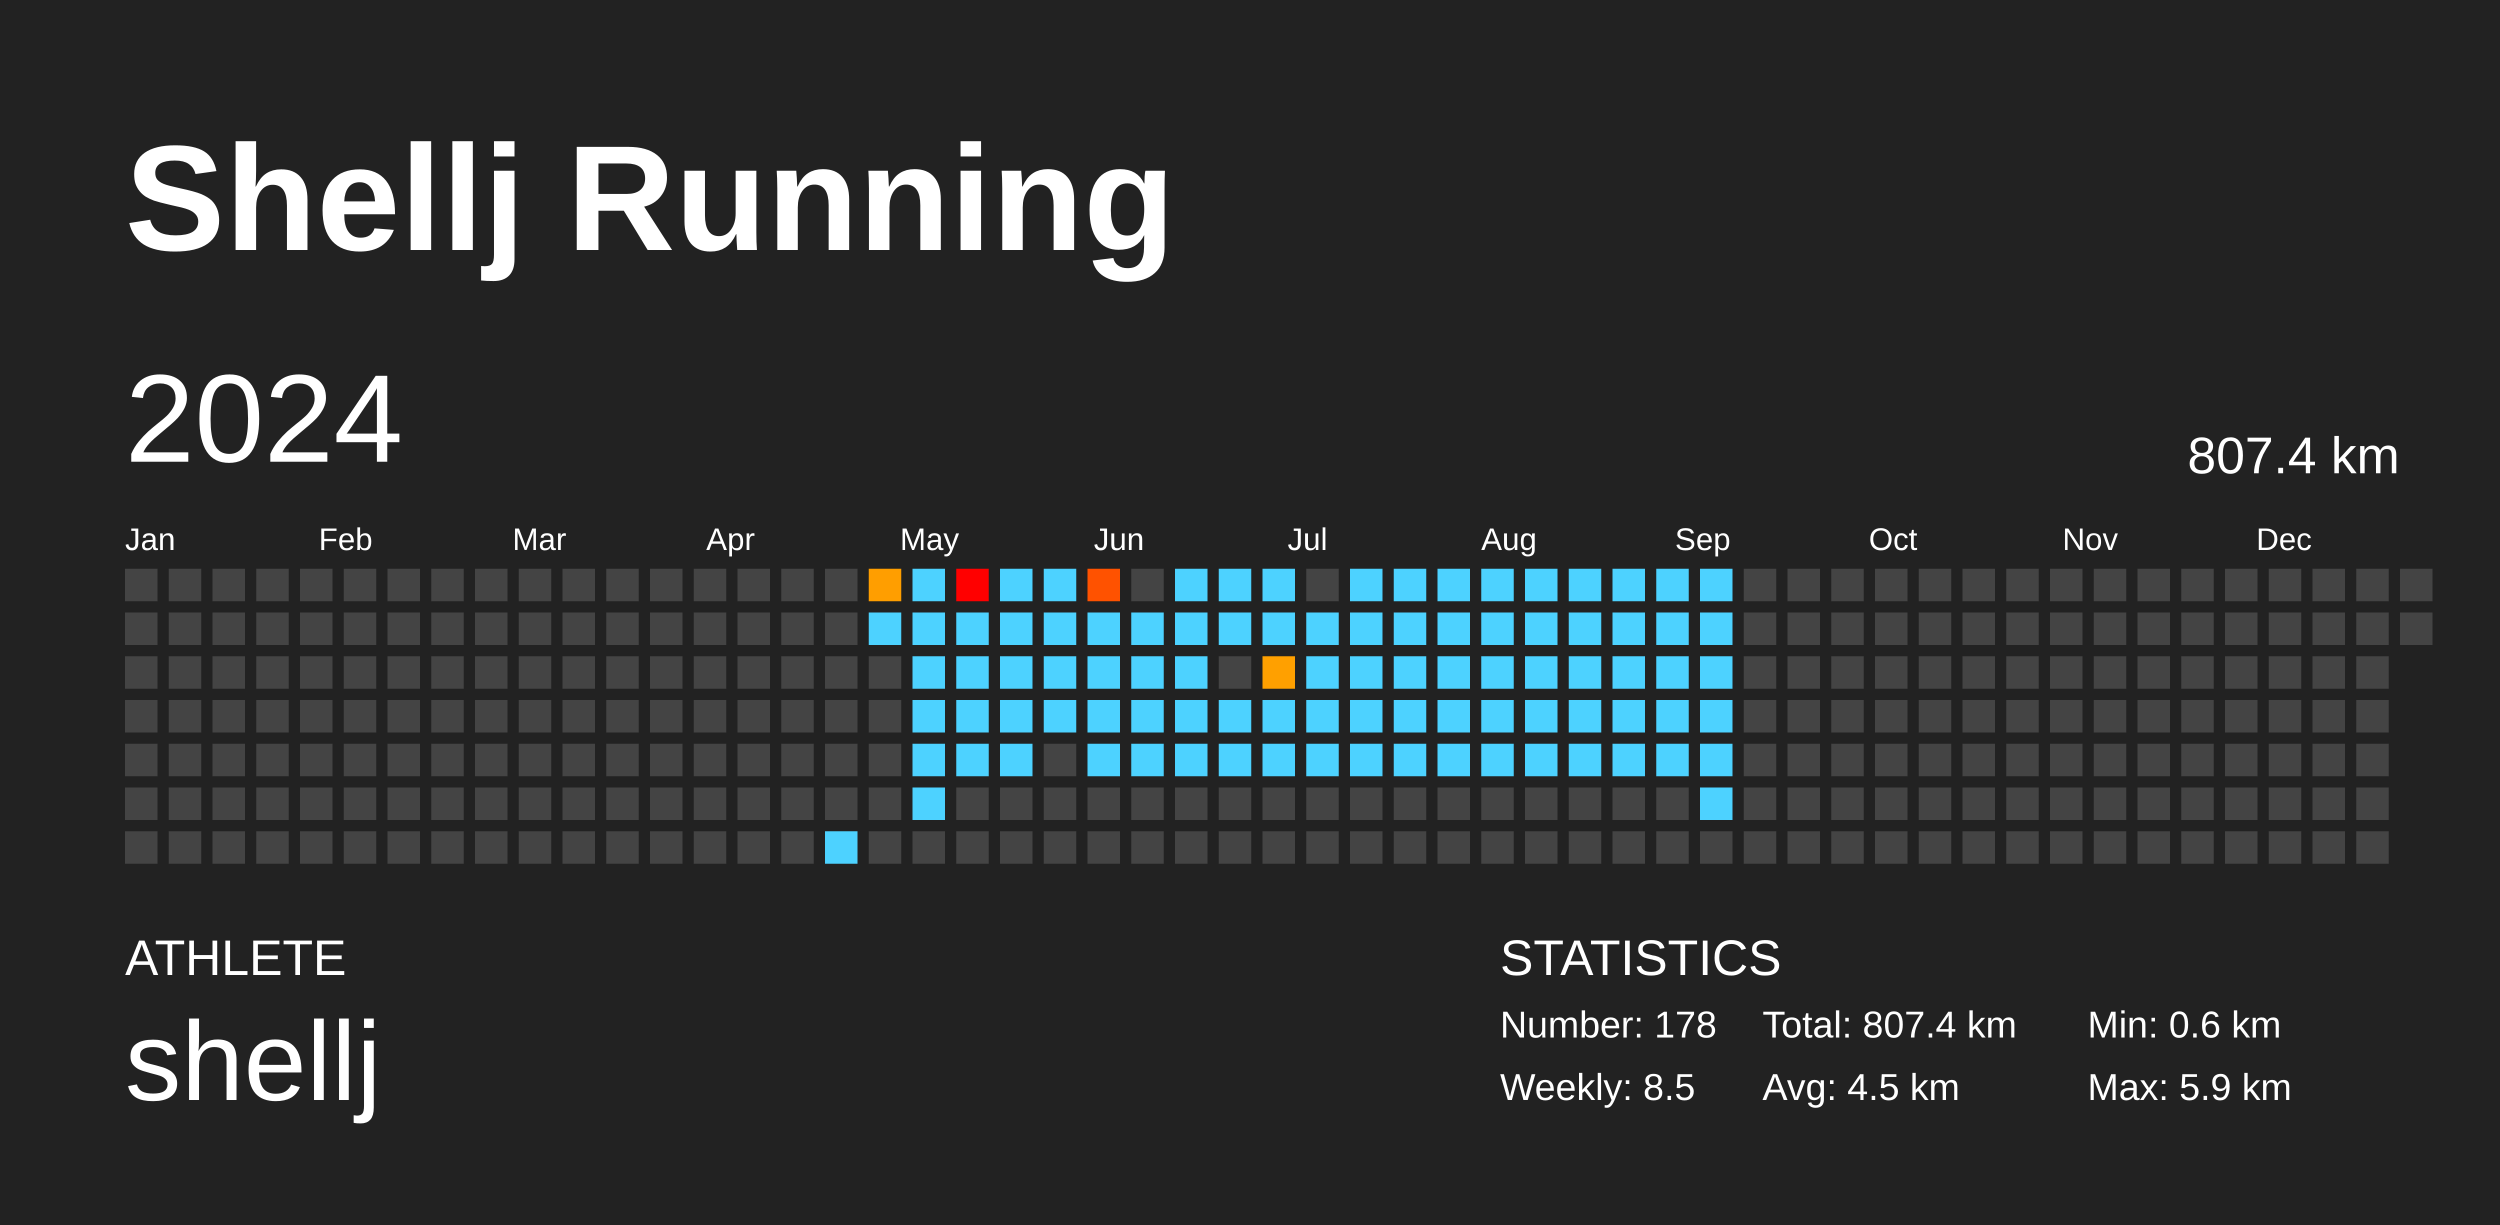
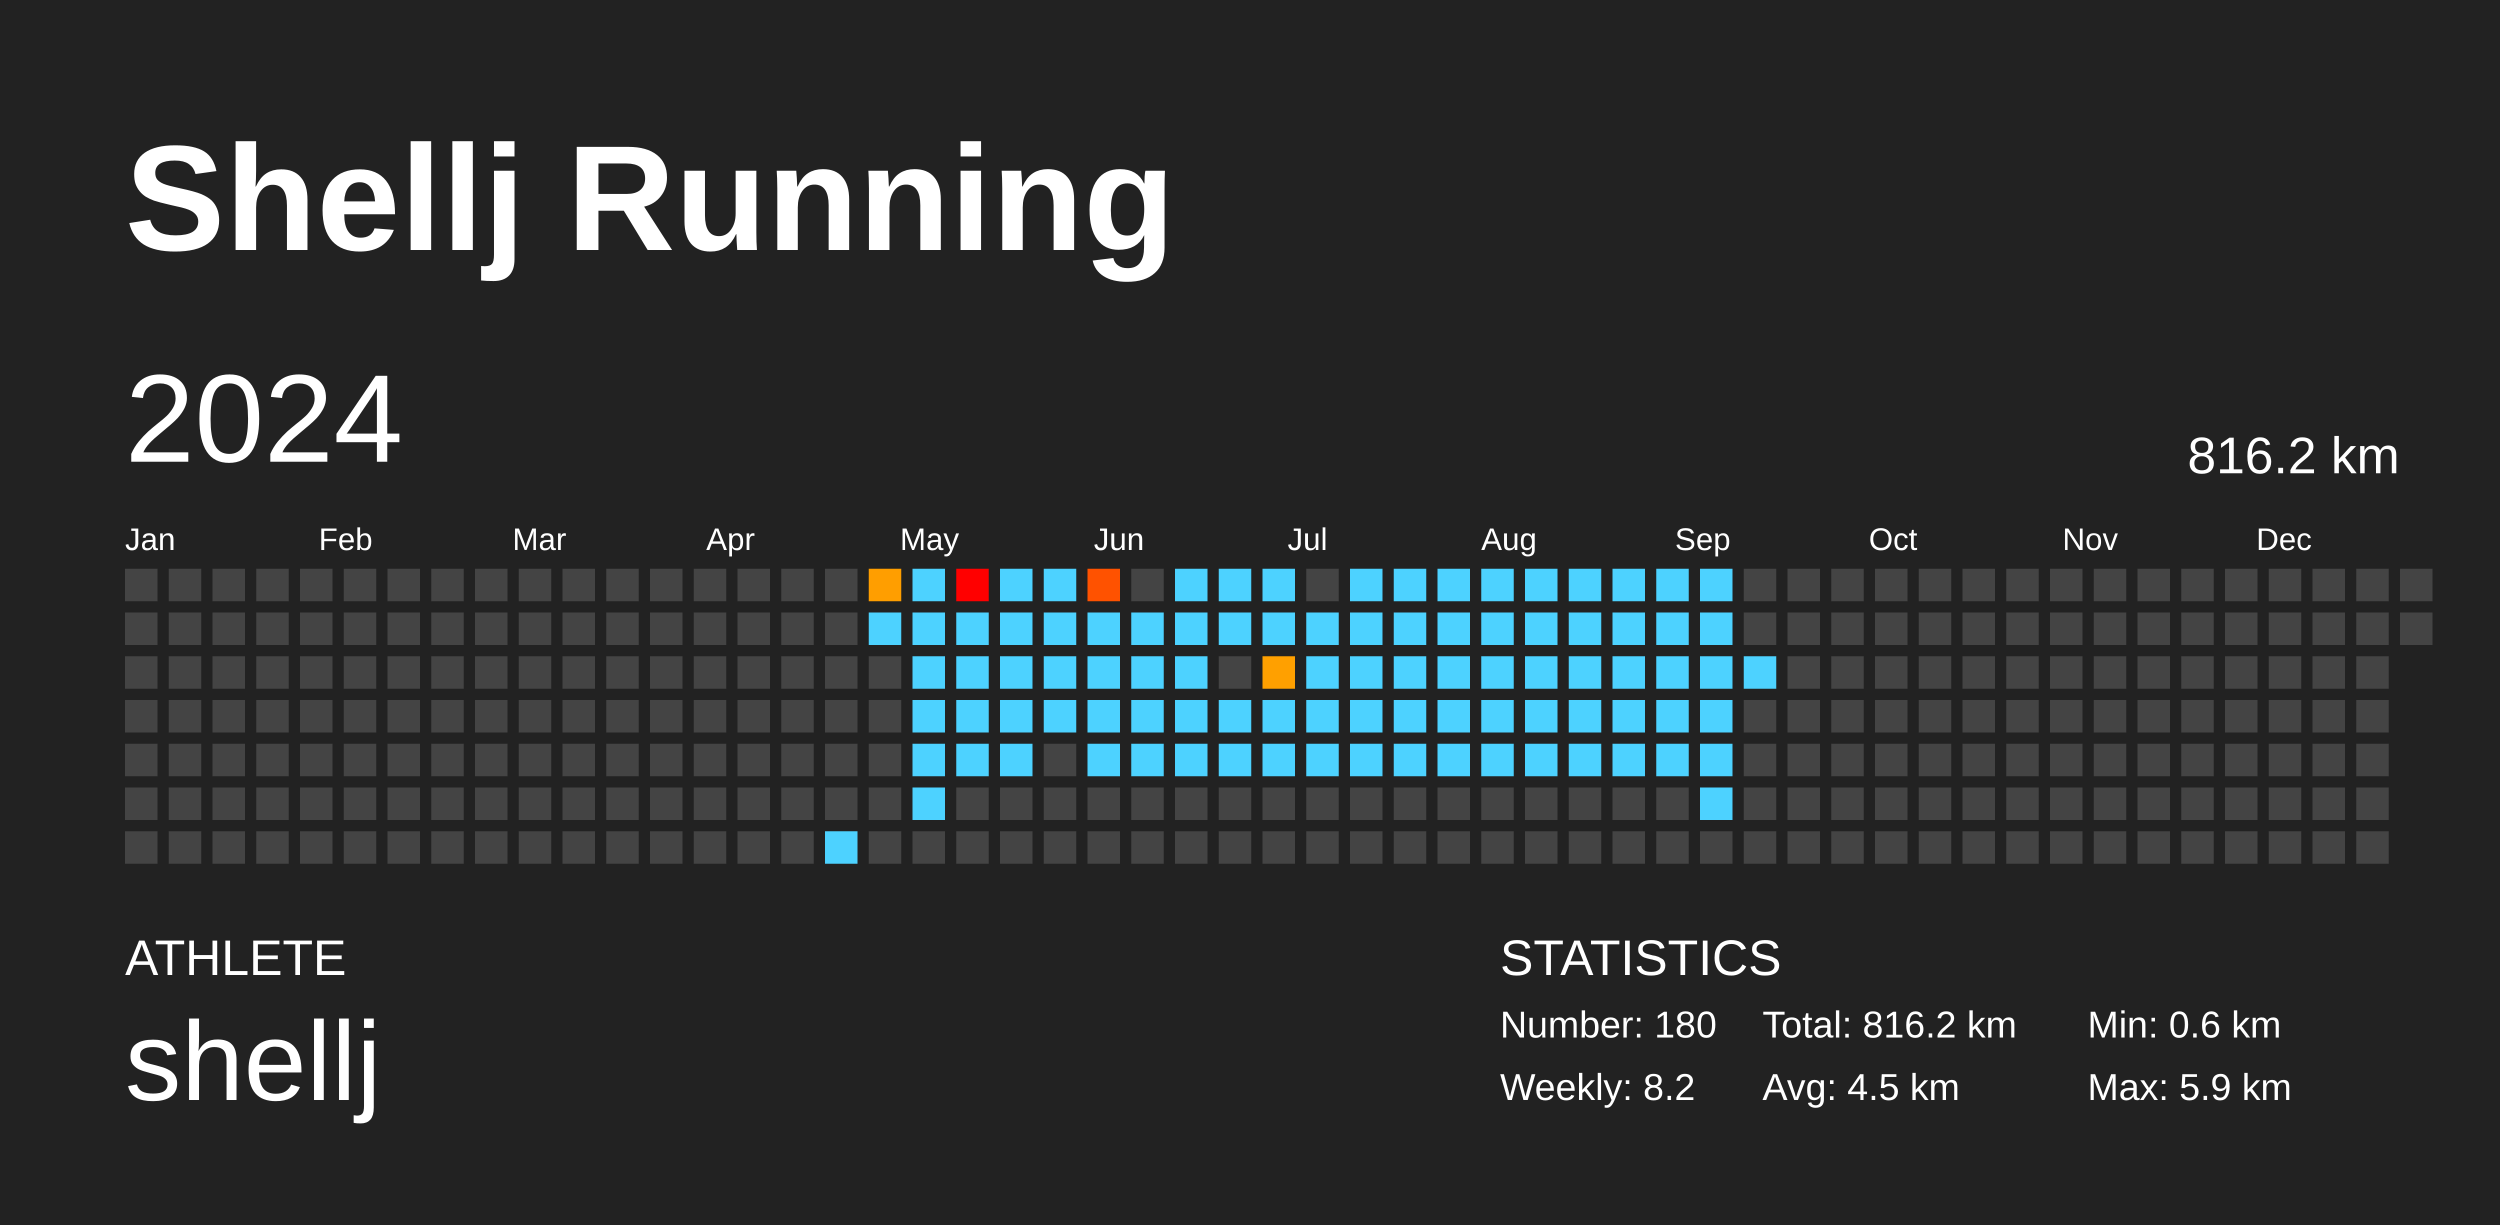
<svg xmlns="http://www.w3.org/2000/svg" baseProfile="full" height="98mm" version="1.1" viewBox="0,0,200,98" width="200mm">
  <defs />
  <rect fill="#222222" height="98" width="200" x="0" y="0" />
  <text fill="#FFFFFF" style="font-size:12px; font-family:Arial; font-weight:bold;" x="10" y="20">Shellj Running</text>
  <text fill="#FFFFFF" style="font-size:4px; font-family:Arial" x="10" y="78">ATHLETE</text>
  <text fill="#FFFFFF" style="font-size:9px; font-family:Arial" x="10" y="88">shellj</text>
  <text fill="#FFFFFF" style="font-size:4px; font-family:Arial" x="120" y="78">STATISTICS</text>
-   <text fill="#FFFFFF" style="font-size:3px; font-family:Arial" x="120" y="83">Number: 178</text>
-   <text fill="#FFFFFF" style="font-size:3px; font-family:Arial" x="120" y="88">Weekly: 8.5</text>
-   <text fill="#FFFFFF" style="font-size:3px; font-family:Arial" x="141" y="83">Total: 807.4 km</text>
+   <text fill="#FFFFFF" style="font-size:3px; font-family:Arial" x="120" y="83">Number: 180</text>
+   <text fill="#FFFFFF" style="font-size:3px; font-family:Arial" x="120" y="88">Weekly: 8.2</text>
+   <text fill="#FFFFFF" style="font-size:3px; font-family:Arial" x="141" y="83">Total: 816.2 km</text>
  <text fill="#FFFFFF" style="font-size:3px; font-family:Arial" x="141" y="88">Avg: 4.5 km</text>
  <text fill="#FFFFFF" style="font-size:3px; font-family:Arial" x="167" y="83">Min: 0.6 km</text>
  <text fill="#FFFFFF" style="font-size:3px; font-family:Arial" x="167" y="88">Max: 5.9 km</text>
  <text dominant-baseline="hanging" fill="#FFFFFF" style="font-size:10.0px; font-family:Arial;" x="10" y="30">2024</text>
-   <text dominant-baseline="hanging" fill="#FFFFFF" style="font-size:4.125px; font-family:Arial;" x="175" y="35">807.4 km</text>
+   <text dominant-baseline="hanging" fill="#FFFFFF" style="font-size:4.125px; font-family:Arial;" x="175" y="35">816.2 km</text>
  <text fill="#FFFFFF" style="font-size:2.5px; font-family:Arial" x="10.0" y="44">Jan</text>
  <text fill="#FFFFFF" style="font-size:2.5px; font-family:Arial" x="25.5" y="44">Feb</text>
  <text fill="#FFFFFF" style="font-size:2.5px; font-family:Arial" x="41.0" y="44">Mar</text>
  <text fill="#FFFFFF" style="font-size:2.5px; font-family:Arial" x="56.5" y="44">Apr</text>
  <text fill="#FFFFFF" style="font-size:2.5px; font-family:Arial" x="72.0" y="44">May</text>
  <text fill="#FFFFFF" style="font-size:2.5px; font-family:Arial" x="87.5" y="44">Jun</text>
  <text fill="#FFFFFF" style="font-size:2.5px; font-family:Arial" x="103.0" y="44">Jul</text>
  <text fill="#FFFFFF" style="font-size:2.5px; font-family:Arial" x="118.5" y="44">Aug</text>
  <text fill="#FFFFFF" style="font-size:2.5px; font-family:Arial" x="134.0" y="44">Sep</text>
  <text fill="#FFFFFF" style="font-size:2.5px; font-family:Arial" x="149.5" y="44">Oct</text>
  <text fill="#FFFFFF" style="font-size:2.5px; font-family:Arial" x="165.0" y="44">Nov</text>
  <text fill="#FFFFFF" style="font-size:2.5px; font-family:Arial" x="180.5" y="44">Dec</text>
  <rect fill="#444444" height="2.6" width="2.6" x="10.0" y="45.5" />
  <rect fill="#444444" height="2.6" width="2.6" x="10.0" y="49.0" />
  <rect fill="#444444" height="2.6" width="2.6" x="10.0" y="52.5" />
  <rect fill="#444444" height="2.6" width="2.6" x="10.0" y="56.0" />
  <rect fill="#444444" height="2.6" width="2.6" x="10.0" y="59.5" />
  <rect fill="#444444" height="2.6" width="2.6" x="10.0" y="63.0" />
  <rect fill="#444444" height="2.6" width="2.6" x="10.0" y="66.5" />
  <rect fill="#444444" height="2.6" width="2.6" x="13.5" y="45.5" />
  <rect fill="#444444" height="2.6" width="2.6" x="13.5" y="49.0" />
  <rect fill="#444444" height="2.6" width="2.6" x="13.5" y="52.5" />
  <rect fill="#444444" height="2.6" width="2.6" x="13.5" y="56.0" />
  <rect fill="#444444" height="2.6" width="2.6" x="13.5" y="59.5" />
  <rect fill="#444444" height="2.6" width="2.6" x="13.5" y="63.0" />
  <rect fill="#444444" height="2.6" width="2.6" x="13.5" y="66.5" />
  <rect fill="#444444" height="2.6" width="2.6" x="17.0" y="45.5" />
  <rect fill="#444444" height="2.6" width="2.6" x="17.0" y="49.0" />
  <rect fill="#444444" height="2.6" width="2.6" x="17.0" y="52.5" />
  <rect fill="#444444" height="2.6" width="2.6" x="17.0" y="56.0" />
  <rect fill="#444444" height="2.6" width="2.6" x="17.0" y="59.5" />
  <rect fill="#444444" height="2.6" width="2.6" x="17.0" y="63.0" />
  <rect fill="#444444" height="2.6" width="2.6" x="17.0" y="66.5" />
  <rect fill="#444444" height="2.6" width="2.6" x="20.5" y="45.5" />
  <rect fill="#444444" height="2.6" width="2.6" x="20.5" y="49.0" />
  <rect fill="#444444" height="2.6" width="2.6" x="20.5" y="52.5" />
  <rect fill="#444444" height="2.6" width="2.6" x="20.5" y="56.0" />
  <rect fill="#444444" height="2.6" width="2.6" x="20.5" y="59.5" />
  <rect fill="#444444" height="2.6" width="2.6" x="20.5" y="63.0" />
  <rect fill="#444444" height="2.6" width="2.6" x="20.5" y="66.5" />
  <rect fill="#444444" height="2.6" width="2.6" x="24.0" y="45.5" />
  <rect fill="#444444" height="2.6" width="2.6" x="24.0" y="49.0" />
  <rect fill="#444444" height="2.6" width="2.6" x="24.0" y="52.5" />
  <rect fill="#444444" height="2.6" width="2.6" x="24.0" y="56.0" />
  <rect fill="#444444" height="2.6" width="2.6" x="24.0" y="59.5" />
  <rect fill="#444444" height="2.6" width="2.6" x="24.0" y="63.0" />
  <rect fill="#444444" height="2.6" width="2.6" x="24.0" y="66.5" />
  <rect fill="#444444" height="2.6" width="2.6" x="27.5" y="45.5" />
  <rect fill="#444444" height="2.6" width="2.6" x="27.5" y="49.0" />
  <rect fill="#444444" height="2.6" width="2.6" x="27.5" y="52.5" />
  <rect fill="#444444" height="2.6" width="2.6" x="27.5" y="56.0" />
  <rect fill="#444444" height="2.6" width="2.6" x="27.5" y="59.5" />
  <rect fill="#444444" height="2.6" width="2.6" x="27.5" y="63.0" />
  <rect fill="#444444" height="2.6" width="2.6" x="27.5" y="66.5" />
  <rect fill="#444444" height="2.6" width="2.6" x="31.0" y="45.5" />
  <rect fill="#444444" height="2.6" width="2.6" x="31.0" y="49.0" />
  <rect fill="#444444" height="2.6" width="2.6" x="31.0" y="52.5" />
  <rect fill="#444444" height="2.6" width="2.6" x="31.0" y="56.0" />
  <rect fill="#444444" height="2.6" width="2.6" x="31.0" y="59.5" />
  <rect fill="#444444" height="2.6" width="2.6" x="31.0" y="63.0" />
  <rect fill="#444444" height="2.6" width="2.6" x="31.0" y="66.5" />
  <rect fill="#444444" height="2.6" width="2.6" x="34.5" y="45.5" />
  <rect fill="#444444" height="2.6" width="2.6" x="34.5" y="49.0" />
  <rect fill="#444444" height="2.6" width="2.6" x="34.5" y="52.5" />
  <rect fill="#444444" height="2.6" width="2.6" x="34.5" y="56.0" />
  <rect fill="#444444" height="2.6" width="2.6" x="34.5" y="59.5" />
  <rect fill="#444444" height="2.6" width="2.6" x="34.5" y="63.0" />
  <rect fill="#444444" height="2.6" width="2.6" x="34.5" y="66.5" />
  <rect fill="#444444" height="2.6" width="2.6" x="38.0" y="45.5" />
  <rect fill="#444444" height="2.6" width="2.6" x="38.0" y="49.0" />
  <rect fill="#444444" height="2.6" width="2.6" x="38.0" y="52.5" />
  <rect fill="#444444" height="2.6" width="2.6" x="38.0" y="56.0" />
  <rect fill="#444444" height="2.6" width="2.6" x="38.0" y="59.5" />
  <rect fill="#444444" height="2.6" width="2.6" x="38.0" y="63.0" />
  <rect fill="#444444" height="2.6" width="2.6" x="38.0" y="66.5" />
  <rect fill="#444444" height="2.6" width="2.6" x="41.5" y="45.5" />
  <rect fill="#444444" height="2.6" width="2.6" x="41.5" y="49.0" />
  <rect fill="#444444" height="2.6" width="2.6" x="41.5" y="52.5" />
  <rect fill="#444444" height="2.6" width="2.6" x="41.5" y="56.0" />
  <rect fill="#444444" height="2.6" width="2.6" x="41.5" y="59.5" />
  <rect fill="#444444" height="2.6" width="2.6" x="41.5" y="63.0" />
  <rect fill="#444444" height="2.6" width="2.6" x="41.5" y="66.5" />
  <rect fill="#444444" height="2.6" width="2.6" x="45.0" y="45.5" />
  <rect fill="#444444" height="2.6" width="2.6" x="45.0" y="49.0" />
  <rect fill="#444444" height="2.6" width="2.6" x="45.0" y="52.5" />
  <rect fill="#444444" height="2.6" width="2.6" x="45.0" y="56.0" />
  <rect fill="#444444" height="2.6" width="2.6" x="45.0" y="59.5" />
  <rect fill="#444444" height="2.6" width="2.6" x="45.0" y="63.0" />
  <rect fill="#444444" height="2.6" width="2.6" x="45.0" y="66.5" />
  <rect fill="#444444" height="2.6" width="2.6" x="48.5" y="45.5" />
  <rect fill="#444444" height="2.6" width="2.6" x="48.5" y="49.0" />
  <rect fill="#444444" height="2.6" width="2.6" x="48.5" y="52.5" />
  <rect fill="#444444" height="2.6" width="2.6" x="48.5" y="56.0" />
  <rect fill="#444444" height="2.6" width="2.6" x="48.5" y="59.5" />
  <rect fill="#444444" height="2.6" width="2.6" x="48.5" y="63.0" />
  <rect fill="#444444" height="2.6" width="2.6" x="48.5" y="66.5" />
  <rect fill="#444444" height="2.6" width="2.6" x="52.0" y="45.5" />
  <rect fill="#444444" height="2.6" width="2.6" x="52.0" y="49.0" />
  <rect fill="#444444" height="2.6" width="2.6" x="52.0" y="52.5" />
  <rect fill="#444444" height="2.6" width="2.6" x="52.0" y="56.0" />
  <rect fill="#444444" height="2.6" width="2.6" x="52.0" y="59.5" />
  <rect fill="#444444" height="2.6" width="2.6" x="52.0" y="63.0" />
  <rect fill="#444444" height="2.6" width="2.6" x="52.0" y="66.5" />
  <rect fill="#444444" height="2.6" width="2.6" x="55.5" y="45.5" />
  <rect fill="#444444" height="2.6" width="2.6" x="55.5" y="49.0" />
  <rect fill="#444444" height="2.6" width="2.6" x="55.5" y="52.5" />
  <rect fill="#444444" height="2.6" width="2.6" x="55.5" y="56.0" />
  <rect fill="#444444" height="2.6" width="2.6" x="55.5" y="59.5" />
  <rect fill="#444444" height="2.6" width="2.6" x="55.5" y="63.0" />
  <rect fill="#444444" height="2.6" width="2.6" x="55.5" y="66.5" />
  <rect fill="#444444" height="2.6" width="2.6" x="59.0" y="45.5" />
  <rect fill="#444444" height="2.6" width="2.6" x="59.0" y="49.0" />
  <rect fill="#444444" height="2.6" width="2.6" x="59.0" y="52.5" />
  <rect fill="#444444" height="2.6" width="2.6" x="59.0" y="56.0" />
  <rect fill="#444444" height="2.6" width="2.6" x="59.0" y="59.5" />
  <rect fill="#444444" height="2.6" width="2.6" x="59.0" y="63.0" />
  <rect fill="#444444" height="2.6" width="2.6" x="59.0" y="66.5" />
  <rect fill="#444444" height="2.6" width="2.6" x="62.5" y="45.5" />
  <rect fill="#444444" height="2.6" width="2.6" x="62.5" y="49.0" />
  <rect fill="#444444" height="2.6" width="2.6" x="62.5" y="52.5" />
  <rect fill="#444444" height="2.6" width="2.6" x="62.5" y="56.0" />
  <rect fill="#444444" height="2.6" width="2.6" x="62.5" y="59.5" />
  <rect fill="#444444" height="2.6" width="2.6" x="62.5" y="63.0" />
  <rect fill="#444444" height="2.6" width="2.6" x="62.5" y="66.5" />
  <rect fill="#444444" height="2.6" width="2.6" x="66.0" y="45.5" />
  <rect fill="#444444" height="2.6" width="2.6" x="66.0" y="49.0" />
  <rect fill="#444444" height="2.6" width="2.6" x="66.0" y="52.5" />
  <rect fill="#444444" height="2.6" width="2.6" x="66.0" y="56.0" />
  <rect fill="#444444" height="2.6" width="2.6" x="66.0" y="59.5" />
  <rect fill="#444444" height="2.6" width="2.6" x="66.0" y="63.0" />
  <rect fill="#4dd2ff" height="2.6" width="2.6" x="66.0" y="66.5" />
  <rect fill="#ff9e00" height="2.6" width="2.6" x="69.5" y="45.5" />
  <rect fill="#4dd2ff" height="2.6" width="2.6" x="69.5" y="49.0" />
  <rect fill="#444444" height="2.6" width="2.6" x="69.5" y="52.5" />
  <rect fill="#444444" height="2.6" width="2.6" x="69.5" y="56.0" />
  <rect fill="#444444" height="2.6" width="2.6" x="69.5" y="59.5" />
  <rect fill="#444444" height="2.6" width="2.6" x="69.5" y="63.0" />
  <rect fill="#444444" height="2.6" width="2.6" x="69.5" y="66.5" />
  <rect fill="#4dd2ff" height="2.6" width="2.6" x="73.0" y="45.5" />
  <rect fill="#4dd2ff" height="2.6" width="2.6" x="73.0" y="49.0" />
  <rect fill="#4dd2ff" height="2.6" width="2.6" x="73.0" y="52.5" />
  <rect fill="#4dd2ff" height="2.6" width="2.6" x="73.0" y="56.0" />
  <rect fill="#4dd2ff" height="2.6" width="2.6" x="73.0" y="59.5" />
  <rect fill="#4dd2ff" height="2.6" width="2.6" x="73.0" y="63.0" />
  <rect fill="#444444" height="2.6" width="2.6" x="73.0" y="66.5" />
  <rect fill="red" height="2.6" width="2.6" x="76.5" y="45.5" />
  <rect fill="#4dd2ff" height="2.6" width="2.6" x="76.5" y="49.0" />
  <rect fill="#4dd2ff" height="2.6" width="2.6" x="76.5" y="52.5" />
  <rect fill="#4dd2ff" height="2.6" width="2.6" x="76.5" y="56.0" />
  <rect fill="#4dd2ff" height="2.6" width="2.6" x="76.5" y="59.5" />
  <rect fill="#444444" height="2.6" width="2.6" x="76.5" y="63.0" />
  <rect fill="#444444" height="2.6" width="2.6" x="76.5" y="66.5" />
  <rect fill="#4dd2ff" height="2.6" width="2.6" x="80.0" y="45.5" />
  <rect fill="#4dd2ff" height="2.6" width="2.6" x="80.0" y="49.0" />
  <rect fill="#4dd2ff" height="2.6" width="2.6" x="80.0" y="52.5" />
  <rect fill="#4dd2ff" height="2.6" width="2.6" x="80.0" y="56.0" />
  <rect fill="#4dd2ff" height="2.6" width="2.6" x="80.0" y="59.5" />
  <rect fill="#444444" height="2.6" width="2.6" x="80.0" y="63.0" />
  <rect fill="#444444" height="2.6" width="2.6" x="80.0" y="66.5" />
  <rect fill="#4dd2ff" height="2.6" width="2.6" x="83.5" y="45.5" />
  <rect fill="#4dd2ff" height="2.6" width="2.6" x="83.5" y="49.0" />
  <rect fill="#4dd2ff" height="2.6" width="2.6" x="83.5" y="52.5" />
  <rect fill="#4dd2ff" height="2.6" width="2.6" x="83.5" y="56.0" />
  <rect fill="#444444" height="2.6" width="2.6" x="83.5" y="59.5" />
  <rect fill="#444444" height="2.6" width="2.6" x="83.5" y="63.0" />
  <rect fill="#444444" height="2.6" width="2.6" x="83.5" y="66.5" />
  <rect fill="#ff5200" height="2.6" width="2.6" x="87.0" y="45.5" />
  <rect fill="#4dd2ff" height="2.6" width="2.6" x="87.0" y="49.0" />
  <rect fill="#4dd2ff" height="2.6" width="2.6" x="87.0" y="52.5" />
  <rect fill="#4dd2ff" height="2.6" width="2.6" x="87.0" y="56.0" />
  <rect fill="#4dd2ff" height="2.6" width="2.6" x="87.0" y="59.5" />
  <rect fill="#444444" height="2.6" width="2.6" x="87.0" y="63.0" />
  <rect fill="#444444" height="2.6" width="2.6" x="87.0" y="66.5" />
  <rect fill="#444444" height="2.6" width="2.6" x="90.5" y="45.5" />
  <rect fill="#4dd2ff" height="2.6" width="2.6" x="90.5" y="49.0" />
  <rect fill="#4dd2ff" height="2.6" width="2.6" x="90.5" y="52.5" />
  <rect fill="#4dd2ff" height="2.6" width="2.6" x="90.5" y="56.0" />
  <rect fill="#4dd2ff" height="2.6" width="2.6" x="90.5" y="59.5" />
  <rect fill="#444444" height="2.6" width="2.6" x="90.5" y="63.0" />
  <rect fill="#444444" height="2.6" width="2.6" x="90.5" y="66.5" />
  <rect fill="#4dd2ff" height="2.6" width="2.6" x="94.0" y="45.5" />
  <rect fill="#4dd2ff" height="2.6" width="2.6" x="94.0" y="49.0" />
  <rect fill="#4dd2ff" height="2.6" width="2.6" x="94.0" y="52.5" />
  <rect fill="#4dd2ff" height="2.6" width="2.6" x="94.0" y="56.0" />
  <rect fill="#4dd2ff" height="2.6" width="2.6" x="94.0" y="59.5" />
  <rect fill="#444444" height="2.6" width="2.6" x="94.0" y="63.0" />
  <rect fill="#444444" height="2.6" width="2.6" x="94.0" y="66.5" />
  <rect fill="#4dd2ff" height="2.6" width="2.6" x="97.5" y="45.5" />
  <rect fill="#4dd2ff" height="2.6" width="2.6" x="97.5" y="49.0" />
  <rect fill="#444444" height="2.6" width="2.6" x="97.5" y="52.5" />
  <rect fill="#4dd2ff" height="2.6" width="2.6" x="97.5" y="56.0" />
  <rect fill="#4dd2ff" height="2.6" width="2.6" x="97.5" y="59.5" />
  <rect fill="#444444" height="2.6" width="2.6" x="97.5" y="63.0" />
  <rect fill="#444444" height="2.6" width="2.6" x="97.5" y="66.5" />
  <rect fill="#4dd2ff" height="2.6" width="2.6" x="101.0" y="45.5" />
  <rect fill="#4dd2ff" height="2.6" width="2.6" x="101.0" y="49.0" />
  <rect fill="#ffa000" height="2.6" width="2.6" x="101.0" y="52.5" />
  <rect fill="#4dd2ff" height="2.6" width="2.6" x="101.0" y="56.0" />
  <rect fill="#4dd2ff" height="2.6" width="2.6" x="101.0" y="59.5" />
  <rect fill="#444444" height="2.6" width="2.6" x="101.0" y="63.0" />
  <rect fill="#444444" height="2.6" width="2.6" x="101.0" y="66.5" />
  <rect fill="#444444" height="2.6" width="2.6" x="104.5" y="45.5" />
  <rect fill="#4dd2ff" height="2.6" width="2.6" x="104.5" y="49.0" />
  <rect fill="#4dd2ff" height="2.6" width="2.6" x="104.5" y="52.5" />
  <rect fill="#4dd2ff" height="2.6" width="2.6" x="104.5" y="56.0" />
  <rect fill="#4dd2ff" height="2.6" width="2.6" x="104.5" y="59.5" />
  <rect fill="#444444" height="2.6" width="2.6" x="104.5" y="63.0" />
  <rect fill="#444444" height="2.6" width="2.6" x="104.5" y="66.5" />
  <rect fill="#4dd2ff" height="2.6" width="2.6" x="108.0" y="45.5" />
  <rect fill="#4dd2ff" height="2.6" width="2.6" x="108.0" y="49.0" />
  <rect fill="#4dd2ff" height="2.6" width="2.6" x="108.0" y="52.5" />
  <rect fill="#4dd2ff" height="2.6" width="2.6" x="108.0" y="56.0" />
  <rect fill="#4dd2ff" height="2.6" width="2.6" x="108.0" y="59.5" />
  <rect fill="#444444" height="2.6" width="2.6" x="108.0" y="63.0" />
  <rect fill="#444444" height="2.6" width="2.6" x="108.0" y="66.5" />
  <rect fill="#4dd2ff" height="2.6" width="2.6" x="111.5" y="45.5" />
  <rect fill="#4dd2ff" height="2.6" width="2.6" x="111.5" y="49.0" />
  <rect fill="#4dd2ff" height="2.6" width="2.6" x="111.5" y="52.5" />
  <rect fill="#4dd2ff" height="2.6" width="2.6" x="111.5" y="56.0" />
  <rect fill="#4dd2ff" height="2.6" width="2.6" x="111.5" y="59.5" />
  <rect fill="#444444" height="2.6" width="2.6" x="111.5" y="63.0" />
  <rect fill="#444444" height="2.6" width="2.6" x="111.5" y="66.5" />
  <rect fill="#4dd2ff" height="2.6" width="2.6" x="115.0" y="45.5" />
  <rect fill="#4dd2ff" height="2.6" width="2.6" x="115.0" y="49.0" />
  <rect fill="#4dd2ff" height="2.6" width="2.6" x="115.0" y="52.5" />
  <rect fill="#4dd2ff" height="2.6" width="2.6" x="115.0" y="56.0" />
  <rect fill="#4dd2ff" height="2.6" width="2.6" x="115.0" y="59.5" />
  <rect fill="#444444" height="2.6" width="2.6" x="115.0" y="63.0" />
  <rect fill="#444444" height="2.6" width="2.6" x="115.0" y="66.5" />
  <rect fill="#4dd2ff" height="2.6" width="2.6" x="118.5" y="45.5" />
  <rect fill="#4dd2ff" height="2.6" width="2.6" x="118.5" y="49.0" />
  <rect fill="#4dd2ff" height="2.6" width="2.6" x="118.5" y="52.5" />
  <rect fill="#4dd2ff" height="2.6" width="2.6" x="118.5" y="56.0" />
  <rect fill="#4dd2ff" height="2.6" width="2.6" x="118.5" y="59.5" />
  <rect fill="#444444" height="2.6" width="2.6" x="118.5" y="63.0" />
  <rect fill="#444444" height="2.6" width="2.6" x="118.5" y="66.5" />
  <rect fill="#4dd2ff" height="2.6" width="2.6" x="122.0" y="45.5" />
  <rect fill="#4dd2ff" height="2.6" width="2.6" x="122.0" y="49.0" />
  <rect fill="#4dd2ff" height="2.6" width="2.6" x="122.0" y="52.5" />
  <rect fill="#4dd2ff" height="2.6" width="2.6" x="122.0" y="56.0" />
  <rect fill="#4dd2ff" height="2.6" width="2.6" x="122.0" y="59.5" />
  <rect fill="#444444" height="2.6" width="2.6" x="122.0" y="63.0" />
  <rect fill="#444444" height="2.6" width="2.6" x="122.0" y="66.5" />
  <rect fill="#4dd2ff" height="2.6" width="2.6" x="125.5" y="45.5" />
  <rect fill="#4dd2ff" height="2.6" width="2.6" x="125.5" y="49.0" />
  <rect fill="#4dd2ff" height="2.6" width="2.6" x="125.5" y="52.5" />
  <rect fill="#4dd2ff" height="2.6" width="2.6" x="125.5" y="56.0" />
  <rect fill="#4dd2ff" height="2.6" width="2.6" x="125.5" y="59.5" />
  <rect fill="#444444" height="2.6" width="2.6" x="125.5" y="63.0" />
  <rect fill="#444444" height="2.6" width="2.6" x="125.5" y="66.5" />
  <rect fill="#4dd2ff" height="2.6" width="2.6" x="129.0" y="45.5" />
  <rect fill="#4dd2ff" height="2.6" width="2.6" x="129.0" y="49.0" />
  <rect fill="#4dd2ff" height="2.6" width="2.6" x="129.0" y="52.5" />
  <rect fill="#4dd2ff" height="2.6" width="2.6" x="129.0" y="56.0" />
  <rect fill="#4dd2ff" height="2.6" width="2.6" x="129.0" y="59.5" />
  <rect fill="#444444" height="2.6" width="2.6" x="129.0" y="63.0" />
  <rect fill="#444444" height="2.6" width="2.6" x="129.0" y="66.5" />
  <rect fill="#4dd2ff" height="2.6" width="2.6" x="132.5" y="45.5" />
  <rect fill="#4dd2ff" height="2.6" width="2.6" x="132.5" y="49.0" />
  <rect fill="#4dd2ff" height="2.6" width="2.6" x="132.5" y="52.5" />
  <rect fill="#4dd2ff" height="2.6" width="2.6" x="132.5" y="56.0" />
  <rect fill="#4dd2ff" height="2.6" width="2.6" x="132.5" y="59.5" />
  <rect fill="#444444" height="2.6" width="2.6" x="132.5" y="63.0" />
  <rect fill="#444444" height="2.6" width="2.6" x="132.5" y="66.5" />
  <rect fill="#4dd2ff" height="2.6" width="2.6" x="136.0" y="45.5" />
  <rect fill="#4dd2ff" height="2.6" width="2.6" x="136.0" y="49.0" />
  <rect fill="#4dd2ff" height="2.6" width="2.6" x="136.0" y="52.5" />
  <rect fill="#4dd2ff" height="2.6" width="2.6" x="136.0" y="56.0" />
  <rect fill="#4dd2ff" height="2.6" width="2.6" x="136.0" y="59.5" />
  <rect fill="#4dd2ff" height="2.6" width="2.6" x="136.0" y="63.0" />
  <rect fill="#444444" height="2.6" width="2.6" x="136.0" y="66.5" />
  <rect fill="#444444" height="2.6" width="2.6" x="139.5" y="45.5" />
  <rect fill="#444444" height="2.6" width="2.6" x="139.5" y="49.0" />
-   <rect fill="#444444" height="2.6" width="2.6" x="139.5" y="52.5" />
+   <rect fill="#4dd2ff" height="2.6" width="2.6" x="139.5" y="52.5" />
  <rect fill="#444444" height="2.6" width="2.6" x="139.5" y="56.0" />
  <rect fill="#444444" height="2.6" width="2.6" x="139.5" y="59.5" />
  <rect fill="#444444" height="2.6" width="2.6" x="139.5" y="63.0" />
  <rect fill="#444444" height="2.6" width="2.6" x="139.5" y="66.5" />
  <rect fill="#444444" height="2.6" width="2.6" x="143.0" y="45.5" />
  <rect fill="#444444" height="2.6" width="2.6" x="143.0" y="49.0" />
  <rect fill="#444444" height="2.6" width="2.6" x="143.0" y="52.5" />
  <rect fill="#444444" height="2.6" width="2.6" x="143.0" y="56.0" />
  <rect fill="#444444" height="2.6" width="2.6" x="143.0" y="59.5" />
  <rect fill="#444444" height="2.6" width="2.6" x="143.0" y="63.0" />
  <rect fill="#444444" height="2.6" width="2.6" x="143.0" y="66.5" />
  <rect fill="#444444" height="2.6" width="2.6" x="146.5" y="45.5" />
  <rect fill="#444444" height="2.6" width="2.6" x="146.5" y="49.0" />
  <rect fill="#444444" height="2.6" width="2.6" x="146.5" y="52.5" />
  <rect fill="#444444" height="2.6" width="2.6" x="146.5" y="56.0" />
  <rect fill="#444444" height="2.6" width="2.6" x="146.5" y="59.5" />
  <rect fill="#444444" height="2.6" width="2.6" x="146.5" y="63.0" />
  <rect fill="#444444" height="2.6" width="2.6" x="146.5" y="66.5" />
  <rect fill="#444444" height="2.6" width="2.6" x="150.0" y="45.5" />
  <rect fill="#444444" height="2.6" width="2.6" x="150.0" y="49.0" />
  <rect fill="#444444" height="2.6" width="2.6" x="150.0" y="52.5" />
  <rect fill="#444444" height="2.6" width="2.6" x="150.0" y="56.0" />
  <rect fill="#444444" height="2.6" width="2.6" x="150.0" y="59.5" />
  <rect fill="#444444" height="2.6" width="2.6" x="150.0" y="63.0" />
  <rect fill="#444444" height="2.6" width="2.6" x="150.0" y="66.5" />
  <rect fill="#444444" height="2.6" width="2.6" x="153.5" y="45.5" />
  <rect fill="#444444" height="2.6" width="2.6" x="153.5" y="49.0" />
  <rect fill="#444444" height="2.6" width="2.6" x="153.5" y="52.5" />
  <rect fill="#444444" height="2.6" width="2.6" x="153.5" y="56.0" />
  <rect fill="#444444" height="2.6" width="2.6" x="153.5" y="59.5" />
  <rect fill="#444444" height="2.6" width="2.6" x="153.5" y="63.0" />
  <rect fill="#444444" height="2.6" width="2.6" x="153.5" y="66.5" />
  <rect fill="#444444" height="2.6" width="2.6" x="157.0" y="45.5" />
  <rect fill="#444444" height="2.6" width="2.6" x="157.0" y="49.0" />
  <rect fill="#444444" height="2.6" width="2.6" x="157.0" y="52.5" />
  <rect fill="#444444" height="2.6" width="2.6" x="157.0" y="56.0" />
  <rect fill="#444444" height="2.6" width="2.6" x="157.0" y="59.5" />
  <rect fill="#444444" height="2.6" width="2.6" x="157.0" y="63.0" />
  <rect fill="#444444" height="2.6" width="2.6" x="157.0" y="66.5" />
  <rect fill="#444444" height="2.6" width="2.6" x="160.5" y="45.5" />
  <rect fill="#444444" height="2.6" width="2.6" x="160.5" y="49.0" />
  <rect fill="#444444" height="2.6" width="2.6" x="160.5" y="52.5" />
  <rect fill="#444444" height="2.6" width="2.6" x="160.5" y="56.0" />
  <rect fill="#444444" height="2.6" width="2.6" x="160.5" y="59.5" />
  <rect fill="#444444" height="2.6" width="2.6" x="160.5" y="63.0" />
  <rect fill="#444444" height="2.6" width="2.6" x="160.5" y="66.5" />
  <rect fill="#444444" height="2.6" width="2.6" x="164.0" y="45.5" />
  <rect fill="#444444" height="2.6" width="2.6" x="164.0" y="49.0" />
  <rect fill="#444444" height="2.6" width="2.6" x="164.0" y="52.5" />
  <rect fill="#444444" height="2.6" width="2.6" x="164.0" y="56.0" />
  <rect fill="#444444" height="2.6" width="2.6" x="164.0" y="59.5" />
  <rect fill="#444444" height="2.6" width="2.6" x="164.0" y="63.0" />
  <rect fill="#444444" height="2.6" width="2.6" x="164.0" y="66.5" />
  <rect fill="#444444" height="2.6" width="2.6" x="167.5" y="45.5" />
  <rect fill="#444444" height="2.6" width="2.6" x="167.5" y="49.0" />
  <rect fill="#444444" height="2.6" width="2.6" x="167.5" y="52.5" />
  <rect fill="#444444" height="2.6" width="2.6" x="167.5" y="56.0" />
  <rect fill="#444444" height="2.6" width="2.6" x="167.5" y="59.5" />
  <rect fill="#444444" height="2.6" width="2.6" x="167.5" y="63.0" />
  <rect fill="#444444" height="2.6" width="2.6" x="167.5" y="66.5" />
  <rect fill="#444444" height="2.6" width="2.6" x="171.0" y="45.5" />
  <rect fill="#444444" height="2.6" width="2.6" x="171.0" y="49.0" />
  <rect fill="#444444" height="2.6" width="2.6" x="171.0" y="52.5" />
  <rect fill="#444444" height="2.6" width="2.6" x="171.0" y="56.0" />
  <rect fill="#444444" height="2.6" width="2.6" x="171.0" y="59.5" />
  <rect fill="#444444" height="2.6" width="2.6" x="171.0" y="63.0" />
  <rect fill="#444444" height="2.6" width="2.6" x="171.0" y="66.5" />
  <rect fill="#444444" height="2.6" width="2.6" x="174.5" y="45.5" />
  <rect fill="#444444" height="2.6" width="2.6" x="174.5" y="49.0" />
  <rect fill="#444444" height="2.6" width="2.6" x="174.5" y="52.5" />
  <rect fill="#444444" height="2.6" width="2.6" x="174.5" y="56.0" />
  <rect fill="#444444" height="2.6" width="2.6" x="174.5" y="59.5" />
  <rect fill="#444444" height="2.6" width="2.6" x="174.5" y="63.0" />
  <rect fill="#444444" height="2.6" width="2.6" x="174.5" y="66.5" />
  <rect fill="#444444" height="2.6" width="2.6" x="178.0" y="45.5" />
  <rect fill="#444444" height="2.6" width="2.6" x="178.0" y="49.0" />
  <rect fill="#444444" height="2.6" width="2.6" x="178.0" y="52.5" />
  <rect fill="#444444" height="2.6" width="2.6" x="178.0" y="56.0" />
  <rect fill="#444444" height="2.6" width="2.6" x="178.0" y="59.5" />
  <rect fill="#444444" height="2.6" width="2.6" x="178.0" y="63.0" />
  <rect fill="#444444" height="2.6" width="2.6" x="178.0" y="66.5" />
  <rect fill="#444444" height="2.6" width="2.6" x="181.5" y="45.5" />
  <rect fill="#444444" height="2.6" width="2.6" x="181.5" y="49.0" />
  <rect fill="#444444" height="2.6" width="2.6" x="181.5" y="52.5" />
  <rect fill="#444444" height="2.6" width="2.6" x="181.5" y="56.0" />
  <rect fill="#444444" height="2.6" width="2.6" x="181.5" y="59.5" />
  <rect fill="#444444" height="2.6" width="2.6" x="181.5" y="63.0" />
  <rect fill="#444444" height="2.6" width="2.6" x="181.5" y="66.5" />
  <rect fill="#444444" height="2.6" width="2.6" x="185.0" y="45.5" />
  <rect fill="#444444" height="2.6" width="2.6" x="185.0" y="49.0" />
  <rect fill="#444444" height="2.6" width="2.6" x="185.0" y="52.5" />
  <rect fill="#444444" height="2.6" width="2.6" x="185.0" y="56.0" />
  <rect fill="#444444" height="2.6" width="2.6" x="185.0" y="59.5" />
  <rect fill="#444444" height="2.6" width="2.6" x="185.0" y="63.0" />
  <rect fill="#444444" height="2.6" width="2.6" x="185.0" y="66.5" />
  <rect fill="#444444" height="2.6" width="2.6" x="188.5" y="45.5" />
  <rect fill="#444444" height="2.6" width="2.6" x="188.5" y="49.0" />
  <rect fill="#444444" height="2.6" width="2.6" x="188.5" y="52.5" />
  <rect fill="#444444" height="2.6" width="2.6" x="188.5" y="56.0" />
  <rect fill="#444444" height="2.6" width="2.6" x="188.5" y="59.5" />
  <rect fill="#444444" height="2.6" width="2.6" x="188.5" y="63.0" />
  <rect fill="#444444" height="2.6" width="2.6" x="188.5" y="66.5" />
  <rect fill="#444444" height="2.6" width="2.6" x="192.0" y="45.5" />
  <rect fill="#444444" height="2.6" width="2.6" x="192.0" y="49.0" />
</svg>
